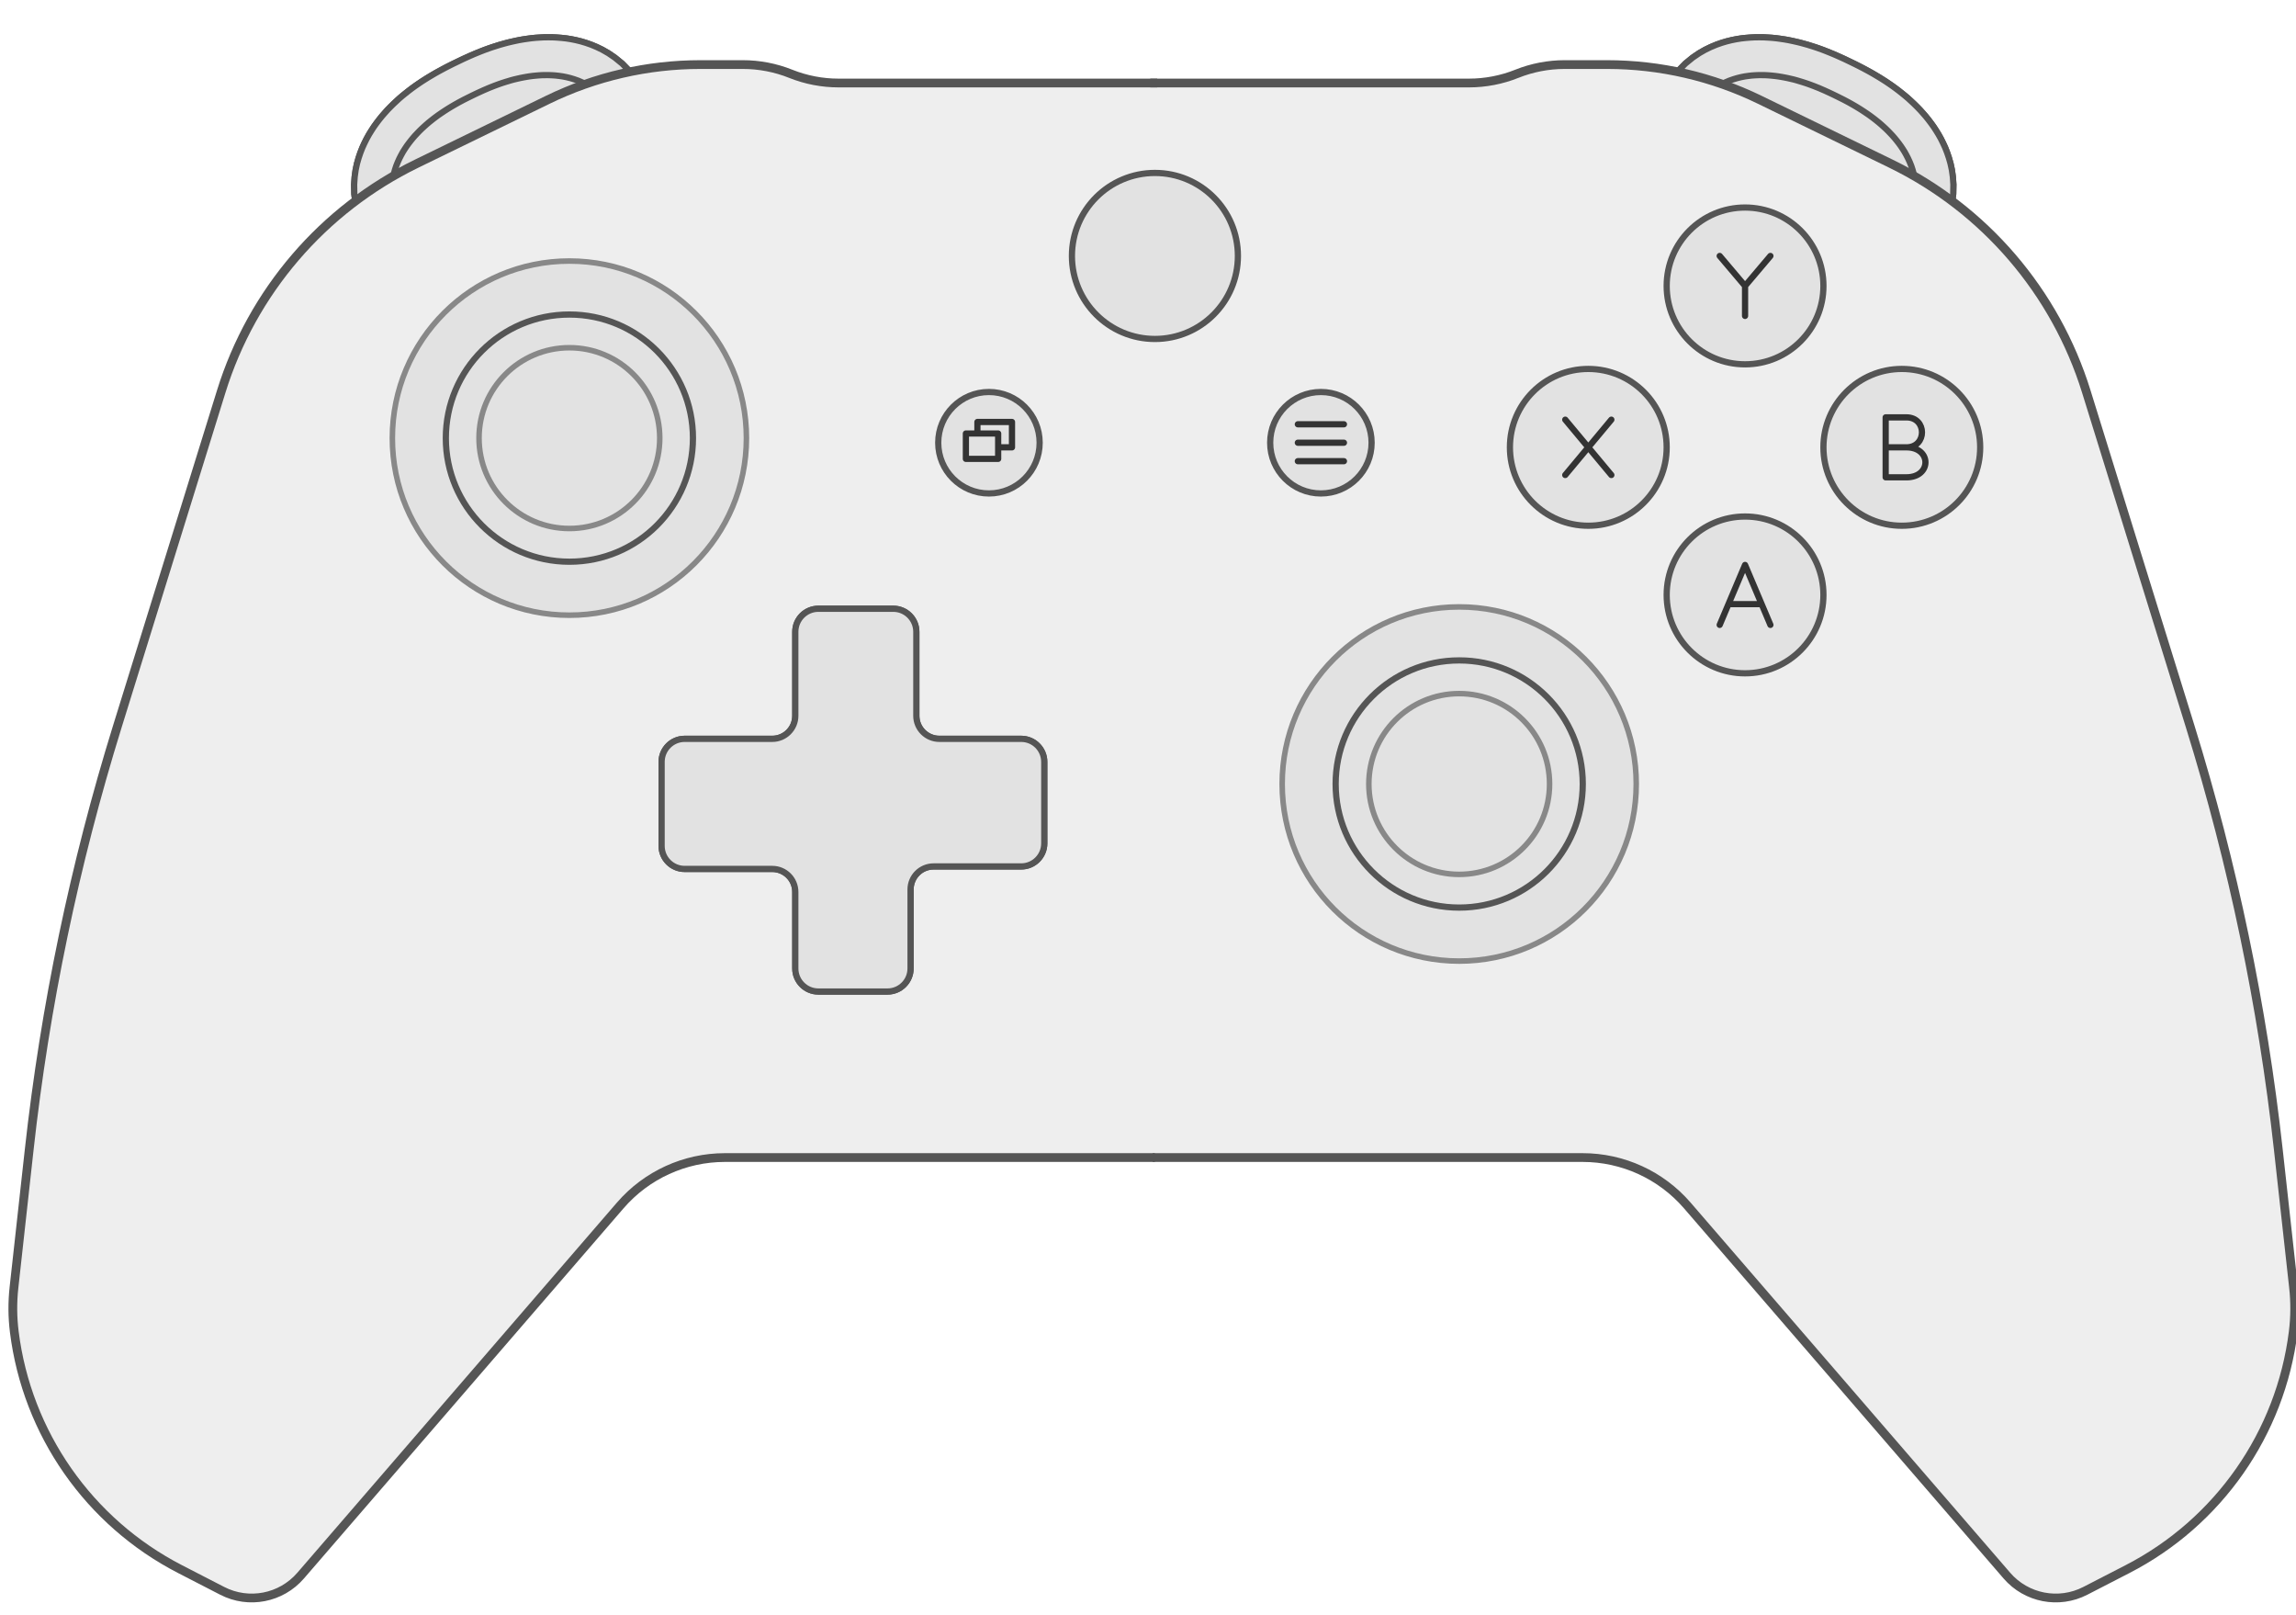
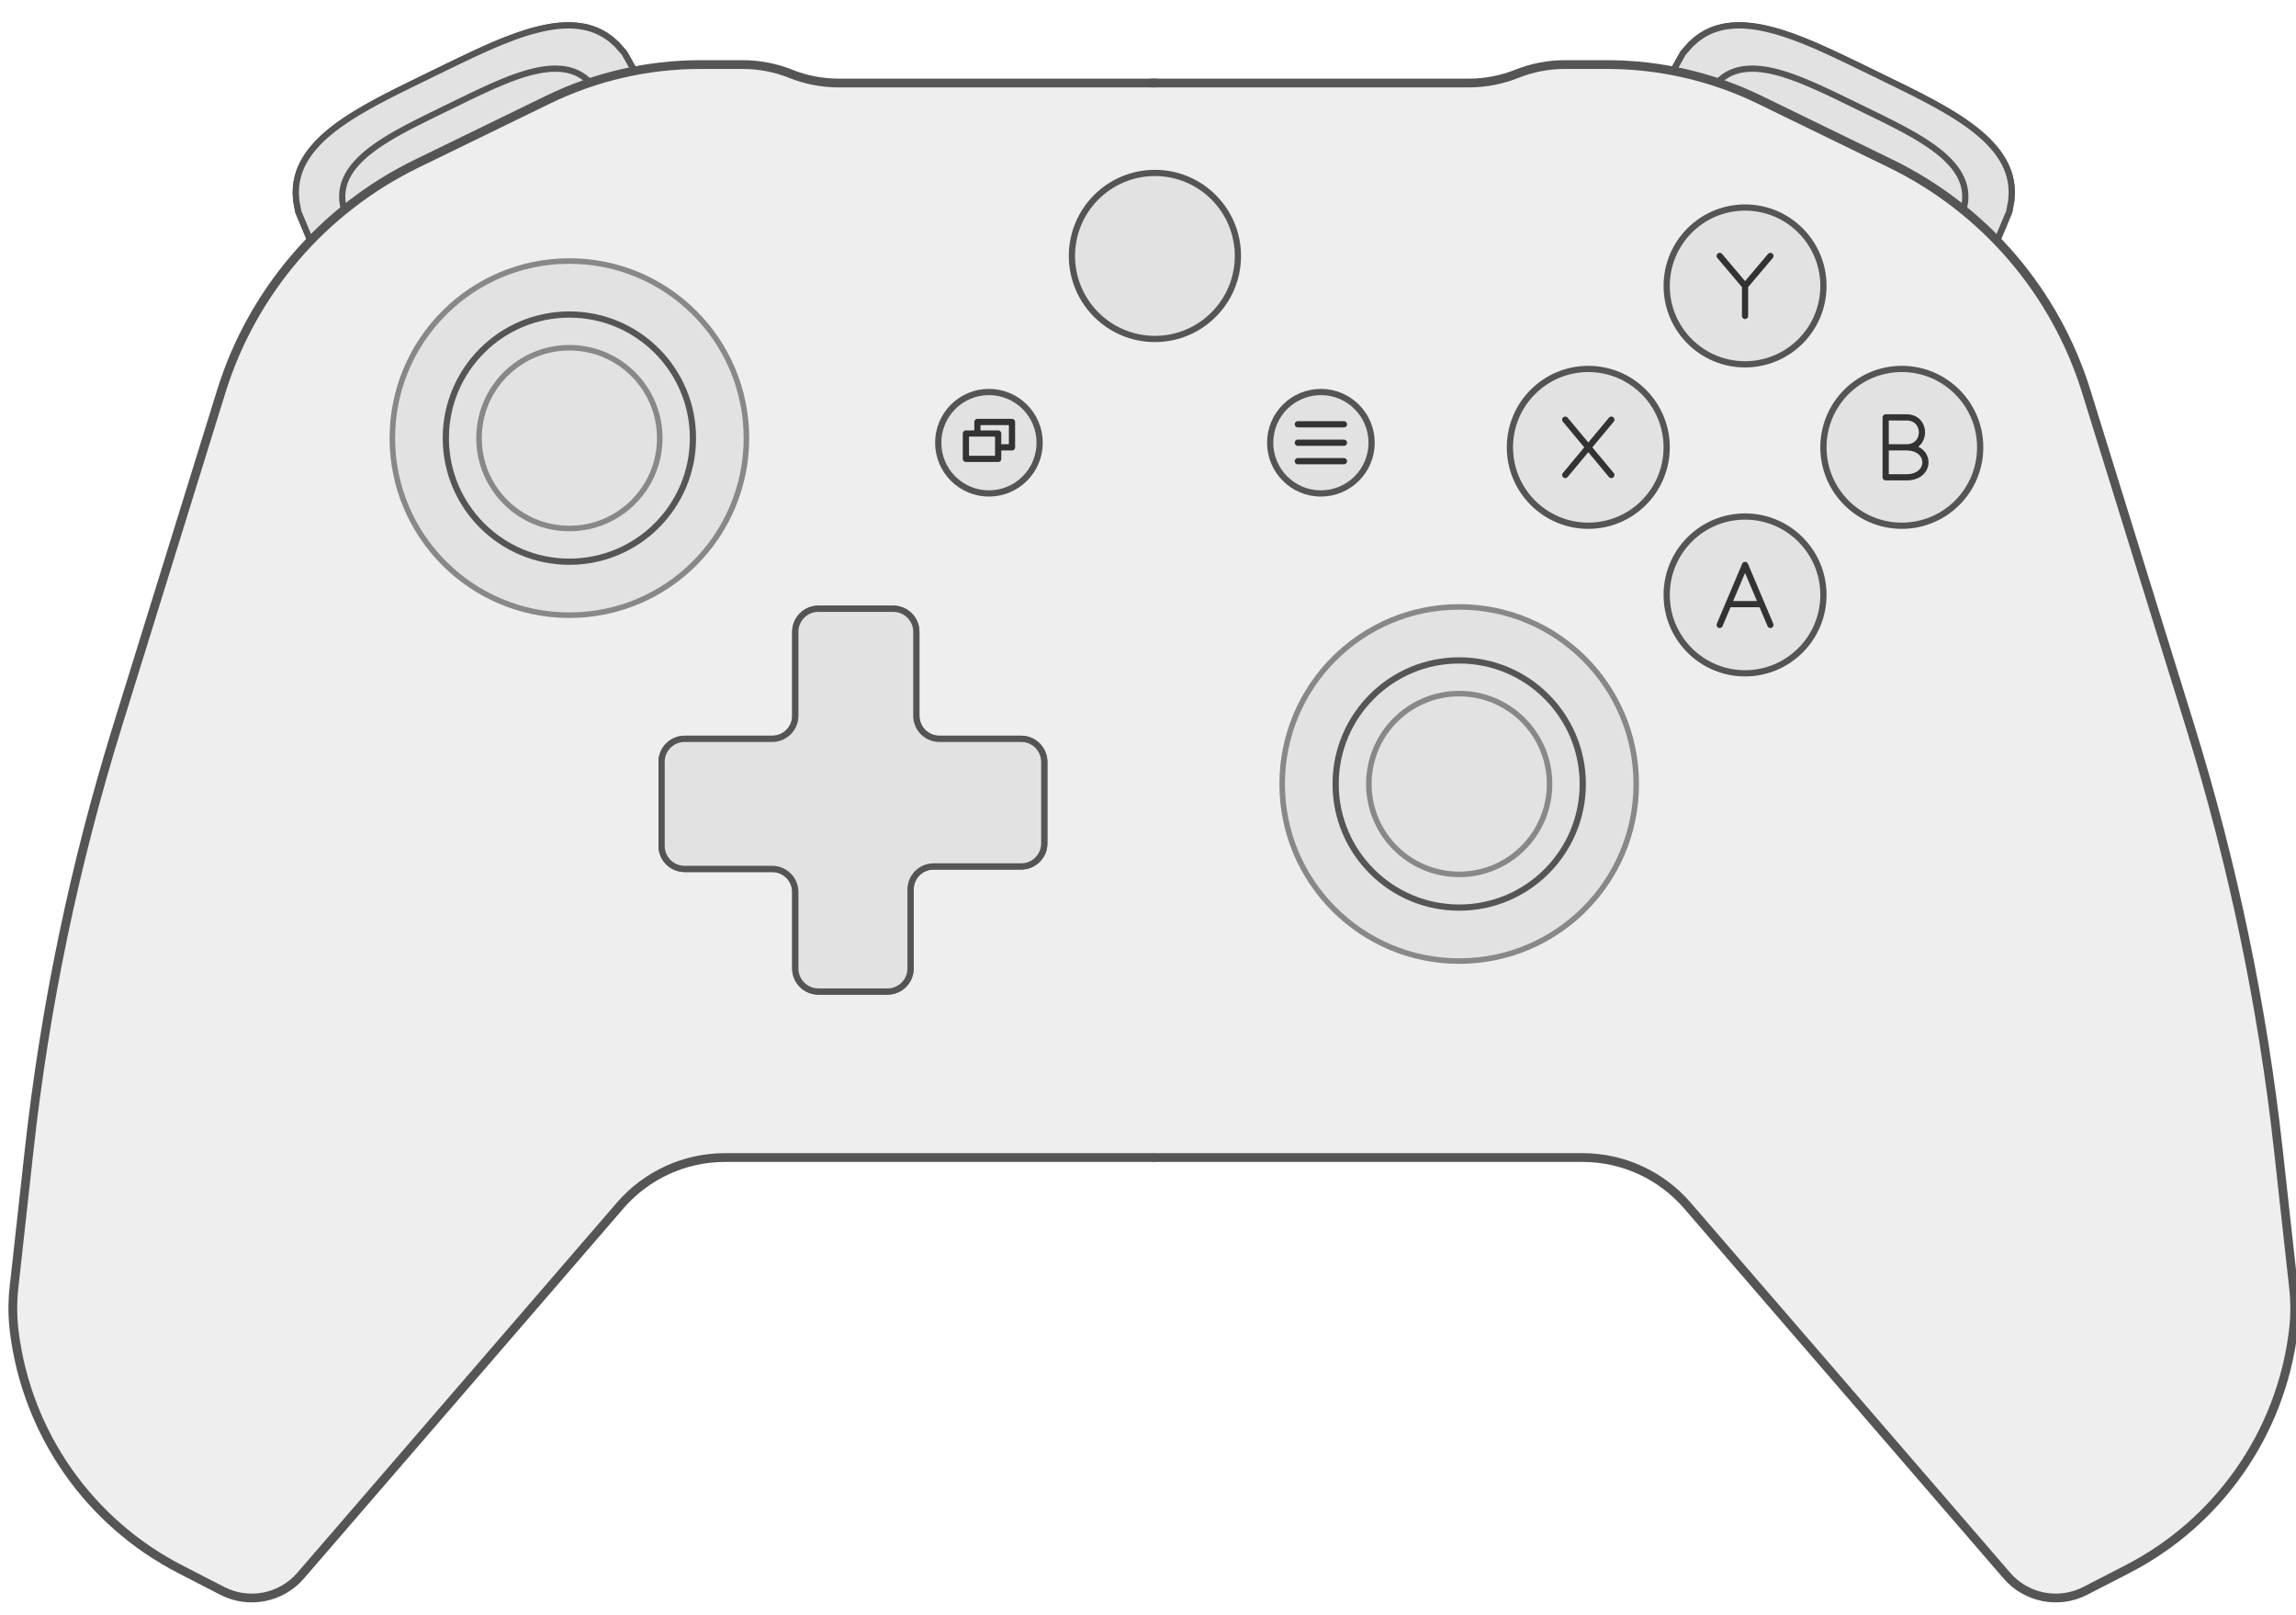
<svg xmlns="http://www.w3.org/2000/svg" viewBox="0 0 498 350">
  <style>
/* preview only: platforms map these classes to theme tokens */
.ol{fill:none;stroke:#555;stroke-width:1.9;stroke-linejoin:round}
.body-fill{fill:#eee;stroke:none}
.key{fill:#e2e2e2;stroke:#555;stroke-width:1.35;stroke-linejoin:round}
.arm{fill:#e2e2e2;stroke:none}
.well{fill:#e2e2e2;stroke:#888;stroke-width:1.2}
.stick{fill:#e2e2e2;stroke:#555;stroke-width:1.35}
.cap{fill:#e2e2e2;stroke:#888;stroke-width:1.2}
.glyph{fill:none;stroke:#333;stroke-width:1.35;stroke-linecap:round;stroke-linejoin:round}
</style>
  <path class="body-fill" d="M251 18H181.885C178.328 18 174.803 17.321 171.5 16C168.197 14.679 164.672 14 161.115 14H151.934C140.462 14 129.14 16.61 118.825 21.631L90.409 35.465C70.049 45.377 54.694 63.268 47.984 84.896L25.452 157.527C16.172 187.441 9.769 218.172 6.332 249.303L3.03 279.202C2.678 282.39 2.701 285.608 3.099 288.79C5.853 310.824 19.306 330.078 39.048 340.243L48.2 344.955C53.95 347.915 60.978 346.552 65.204 341.658L134.526 261.391C140.224 254.793 148.512 251 157.23 251H250.5Z" />
  <path class="body-fill" d="M249.5 18H318.615C322.172 18 325.697 17.321 329 16C332.303 14.679 335.828 14 339.385 14H348.566C360.038 14 371.36 16.61 381.675 21.631L410.091 35.465C430.451 45.377 445.806 63.268 452.516 84.896L475.048 157.527C484.328 187.441 490.731 218.172 494.168 249.303L497.47 279.202C497.822 282.39 497.799 285.608 497.401 288.79C494.647 310.824 481.194 330.078 461.452 340.243L452.3 344.955C446.551 347.915 439.522 346.552 435.296 341.658L365.974 261.391C360.276 254.793 351.988 251 343.27 251H250Z" />
-   <path id="LeftTrigger" class="key" d="M77.06 43.62L76.85 42.06L76.81 40.03L76.93 38.32L77.14 36.83L77.43 35.48L77.78 34.25L78.17 33.1L78.59 32.03L79.05 31.03L79.53 30.07L80.03 29.17L80.56 28.31L81.1 27.48L81.67 26.69L82.24 25.94L82.83 25.21L83.44 24.51L84.05 23.83L84.68 23.18L85.32 22.55L85.97 21.94L86.62 21.34L87.29 20.77L87.97 20.22L88.65 19.68L89.34 19.16L90.04 18.65L90.75 18.16L91.46 17.68L92.18 17.22L92.9 16.77L93.64 16.33L94.37 15.9L95.12 15.48L95.86 15.08L96.61 14.68L97.37 14.29L98.13 13.91L98.89 13.54L99.66 13.17L100.43 12.8L101.2 12.45L101.98 12.1L102.76 11.76L103.54 11.44L104.33 11.12L105.13 10.81L105.93 10.52L106.74 10.24L107.56 9.98L108.38 9.72L109.21 9.49L110.05 9.26L110.89 9.06L111.75 8.87L112.61 8.69L113.48 8.54L114.36 8.41L115.25 8.29L116.15 8.2L117.06 8.14L117.99 8.09L118.93 8.08L119.88 8.09L120.84 8.14L121.83 8.22L122.83 8.33L123.85 8.49L124.9 8.7L125.97 8.96L127.08 9.29L128.22 9.69L129.4 10.18L130.64 10.78L131.95 11.53L133.36 12.49L134.94 13.78L136.68 15.56L136.64 15.56L135.9 15.72L135.15 15.88L134.41 16.06L133.68 16.24L132.94 16.42L132.2 16.62L131.47 16.82L130.74 17.03L130.01 17.25L129.29 17.47L128.56 17.7L127.84 17.94L127.12 18.19L126.4 18.44L125.69 18.7L124.97 18.97L124.26 19.24L123.56 19.53L122.85 19.81L122.15 20.11L121.45 20.42L120.75 20.73L120.06 21.05L119.37 21.37L118.68 21.7L117.99 22.04L117.31 22.37L116.62 22.7L115.94 23.04L115.25 23.37L114.57 23.7L113.89 24.04L113.2 24.37L112.52 24.7L111.83 25.04L111.15 25.37L110.46 25.7L109.78 26.04L109.09 26.37L108.41 26.7L107.72 27.04L107.04 27.37L106.35 27.7L105.67 28.04L104.99 28.37L104.3 28.7L103.62 29.04L102.93 29.37L102.25 29.7L101.56 30.04L100.88 30.37L100.19 30.7L99.51 31.04L98.82 31.37L98.14 31.7L97.45 32.04L96.77 32.37L96.09 32.7L95.4 33.03L94.72 33.37L94.03 33.7L93.35 34.03L92.66 34.37L91.98 34.7L91.29 35.03L90.61 35.37L89.92 35.71L89.23 36.05L88.54 36.4L87.86 36.76L87.18 37.12L86.51 37.49L85.84 37.87L85.18 38.25L84.51 38.64L83.86 39.03L83.2 39.43L82.56 39.84L81.91 40.25L81.27 40.66L80.63 41.09L80 41.51L79.38 41.95L78.75 42.39L78.13 42.83L77.52 43.28Z" />
-   <path id="LeftTriggerFill" class="key" d="M77.06 43.62L76.85 42.06L76.81 40.03L76.93 38.32L77.14 36.83L77.43 35.48L77.78 34.25L78.17 33.1L78.59 32.03L79.05 31.03L79.53 30.07L80.03 29.17L80.56 28.31L81.1 27.48L81.67 26.69L82.24 25.94L82.83 25.21L83.44 24.51L84.05 23.83L84.68 23.18L85.32 22.55L85.97 21.94L86.62 21.34L87.29 20.77L87.97 20.22L88.65 19.68L89.34 19.16L90.04 18.65L90.75 18.16L91.46 17.68L92.18 17.22L92.9 16.77L93.64 16.33L94.37 15.9L95.12 15.48L95.86 15.08L96.61 14.68L97.37 14.29L98.13 13.91L98.89 13.54L99.66 13.17L100.43 12.8L101.2 12.45L101.98 12.1L102.76 11.76L103.54 11.44L104.33 11.12L105.13 10.81L105.93 10.52L106.74 10.24L107.56 9.98L108.38 9.72L109.21 9.49L110.05 9.26L110.89 9.06L111.75 8.87L112.61 8.69L113.48 8.54L114.36 8.41L115.25 8.29L116.15 8.2L117.06 8.14L117.99 8.09L118.93 8.08L119.88 8.09L120.84 8.14L121.83 8.22L122.83 8.33L123.85 8.49L124.9 8.7L125.97 8.96L127.08 9.29L128.22 9.69L129.4 10.18L130.64 10.78L131.95 11.53L133.36 12.49L134.94 13.78L136.68 15.56L136.64 15.56L135.9 15.72L135.15 15.88L134.41 16.06L133.68 16.24L132.94 16.42L132.2 16.62L131.47 16.82L130.74 17.03L130.01 17.25L129.29 17.47L128.56 17.7L127.84 17.94L127.12 18.19L126.4 18.44L125.69 18.7L124.97 18.97L124.26 19.24L123.56 19.53L122.85 19.81L122.15 20.11L121.45 20.42L120.75 20.73L120.06 21.05L119.37 21.37L118.68 21.7L117.99 22.04L117.31 22.37L116.62 22.7L115.94 23.04L115.25 23.37L114.57 23.7L113.89 24.04L113.2 24.37L112.52 24.7L111.83 25.04L111.15 25.37L110.46 25.7L109.78 26.04L109.09 26.37L108.41 26.7L107.72 27.04L107.04 27.37L106.35 27.7L105.67 28.04L104.99 28.37L104.3 28.7L103.62 29.04L102.93 29.37L102.25 29.7L101.56 30.04L100.88 30.37L100.19 30.7L99.51 31.04L98.82 31.37L98.14 31.7L97.45 32.04L96.77 32.37L96.09 32.7L95.4 33.03L94.72 33.37L94.03 33.7L93.35 34.03L92.66 34.37L91.98 34.7L91.29 35.03L90.61 35.37L89.92 35.71L89.23 36.05L88.54 36.4L87.86 36.76L87.18 37.12L86.51 37.49L85.84 37.87L85.18 38.25L84.51 38.64L83.86 39.03L83.2 39.43L82.56 39.84L81.91 40.25L81.27 40.66L80.63 41.09L80 41.51L79.38 41.95L78.75 42.39L78.13 42.83L77.52 43.28Z" />
-   <path id="LeftBumper" class="key" d="M85.33 38.16L85.4 37.8L85.66 36.84L85.95 35.96L86.28 35.14L86.63 34.37L87 33.65L87.38 32.96L87.79 32.31L88.21 31.68L88.64 31.09L89.09 30.51L89.54 29.96L90 29.43L90.48 28.92L90.96 28.42L91.45 27.94L91.95 27.48L92.45 27.03L92.96 26.59L93.48 26.17L94 25.76L94.53 25.36L95.06 24.97L95.6 24.6L96.15 24.23L96.7 23.87L97.25 23.52L97.81 23.18L98.37 22.85L98.93 22.53L99.5 22.21L100.08 21.9L100.65 21.6L101.23 21.31L101.81 21.02L102.4 20.73L102.98 20.45L103.57 20.17L104.16 19.9L104.75 19.63L105.35 19.37L105.95 19.11L106.55 18.87L107.16 18.63L107.77 18.4L108.38 18.18L109 17.97L109.63 17.77L110.26 17.58L110.89 17.39L111.53 17.22L112.18 17.07L112.83 16.92L113.49 16.79L114.15 16.67L114.83 16.56L115.5 16.47L116.19 16.4L116.89 16.34L117.59 16.3L118.31 16.29L119.03 16.29L119.77 16.32L120.52 16.37L121.28 16.46L122.06 16.57L122.86 16.73L123.68 16.93L124.52 17.18L125.4 17.49L126.31 17.88L126.99 18.23L126.88 18.27L126.16 18.53L125.45 18.79L124.74 19.06L124.03 19.34L123.32 19.62L122.62 19.91L121.91 20.21L121.22 20.52L120.52 20.83L119.83 21.15L119.14 21.48L118.45 21.81L117.76 22.15L117.08 22.48L116.4 22.81L115.71 23.15L115.03 23.48L114.34 23.81L113.66 24.15L112.97 24.48L112.29 24.81L111.6 25.15L110.92 25.48L110.23 25.81L109.55 26.15L108.86 26.48L108.18 26.81L107.5 27.15L106.81 27.48L106.13 27.81L105.44 28.15L104.76 28.48L104.07 28.81L103.39 29.15L102.7 29.48L102.02 29.81L101.33 30.15L100.65 30.48L99.97 30.81L99.28 31.15L98.6 31.48L97.91 31.81L97.23 32.15L96.54 32.48L95.86 32.81L95.17 33.15L94.49 33.48L93.8 33.81L93.12 34.15L92.43 34.48L91.75 34.81L91.07 35.15L90.38 35.48L89.69 35.82L89 36.17L88.32 36.52L87.64 36.88L86.96 37.25L86.29 37.62L85.62 38Z" />
-   <path id="RightTrigger" class="key" d="M423.44 43.62L423.65 42.06L423.69 40.03L423.57 38.32L423.36 36.83L423.07 35.48L422.72 34.25L422.33 33.1L421.91 32.03L421.45 31.03L420.97 30.07L420.47 29.17L419.94 28.31L419.4 27.48L418.83 26.69L418.26 25.94L417.67 25.21L417.06 24.51L416.45 23.83L415.82 23.18L415.18 22.55L414.53 21.94L413.88 21.34L413.21 20.77L412.53 20.22L411.85 19.68L411.16 19.16L410.46 18.65L409.75 18.16L409.04 17.68L408.32 17.22L407.6 16.77L406.86 16.33L406.13 15.9L405.38 15.48L404.64 15.08L403.89 14.68L403.13 14.29L402.37 13.91L401.61 13.54L400.84 13.17L400.07 12.8L399.3 12.45L398.52 12.1L397.74 11.76L396.96 11.44L396.17 11.12L395.37 10.81L394.57 10.52L393.76 10.24L392.94 9.98L392.12 9.72L391.29 9.49L390.45 9.26L389.61 9.06L388.75 8.87L387.89 8.69L387.02 8.54L386.14 8.41L385.25 8.29L384.35 8.2L383.44 8.14L382.51 8.09L381.57 8.08L380.62 8.09L379.66 8.14L378.67 8.22L377.67 8.33L376.65 8.49L375.6 8.7L374.53 8.96L373.42 9.29L372.28 9.69L371.1 10.18L369.86 10.78L368.55 11.53L367.14 12.49L365.56 13.78L363.82 15.56L363.86 15.56L364.6 15.72L365.35 15.88L366.09 16.06L366.82 16.24L367.56 16.42L368.3 16.62L369.03 16.82L369.76 17.03L370.49 17.25L371.21 17.47L371.94 17.7L372.66 17.94L373.38 18.19L374.1 18.44L374.81 18.7L375.53 18.97L376.24 19.24L376.94 19.53L377.65 19.81L378.35 20.11L379.05 20.42L379.75 20.73L380.44 21.05L381.13 21.37L381.82 21.7L382.51 22.04L383.19 22.37L383.88 22.7L384.56 23.04L385.25 23.37L385.93 23.7L386.61 24.04L387.3 24.37L387.98 24.7L388.67 25.04L389.35 25.37L390.04 25.7L390.72 26.04L391.41 26.37L392.09 26.7L392.78 27.04L393.46 27.37L394.15 27.7L394.83 28.04L395.51 28.37L396.2 28.7L396.88 29.04L397.57 29.37L398.25 29.7L398.94 30.04L399.62 30.37L400.31 30.7L400.99 31.04L401.68 31.37L402.36 31.7L403.04 32.04L403.73 32.37L404.41 32.7L405.1 33.03L405.78 33.37L406.47 33.7L407.15 34.03L407.84 34.37L408.52 34.7L409.21 35.03L409.89 35.37L410.58 35.71L411.27 36.05L411.96 36.4L412.64 36.76L413.32 37.12L413.99 37.49L414.66 37.87L415.32 38.25L415.99 38.64L416.64 39.03L417.3 39.43L417.94 39.84L418.59 40.25L419.23 40.66L419.87 41.09L420.5 41.51L421.12 41.95L421.75 42.39L422.37 42.83L422.98 43.28Z" />
-   <path id="RightTriggerFill" class="key" d="M423.44 43.62L423.65 42.06L423.69 40.03L423.57 38.32L423.36 36.83L423.07 35.48L422.72 34.25L422.33 33.1L421.91 32.03L421.45 31.03L420.97 30.07L420.47 29.17L419.94 28.31L419.4 27.48L418.83 26.69L418.26 25.94L417.67 25.21L417.06 24.51L416.45 23.83L415.82 23.18L415.18 22.55L414.53 21.94L413.88 21.34L413.21 20.77L412.53 20.22L411.85 19.68L411.16 19.16L410.46 18.65L409.75 18.16L409.04 17.68L408.32 17.22L407.6 16.77L406.86 16.33L406.13 15.9L405.38 15.48L404.64 15.08L403.89 14.68L403.13 14.29L402.37 13.91L401.61 13.54L400.84 13.17L400.07 12.8L399.3 12.45L398.52 12.1L397.74 11.76L396.96 11.44L396.17 11.12L395.37 10.81L394.57 10.52L393.76 10.24L392.94 9.98L392.12 9.72L391.29 9.49L390.45 9.26L389.61 9.06L388.75 8.87L387.89 8.69L387.02 8.54L386.14 8.41L385.25 8.29L384.35 8.2L383.44 8.14L382.51 8.09L381.57 8.08L380.62 8.09L379.66 8.14L378.67 8.22L377.67 8.33L376.65 8.49L375.6 8.7L374.53 8.96L373.42 9.29L372.28 9.69L371.1 10.18L369.86 10.78L368.55 11.53L367.14 12.49L365.56 13.78L363.82 15.56L363.86 15.56L364.6 15.72L365.35 15.88L366.09 16.06L366.82 16.24L367.56 16.42L368.3 16.62L369.03 16.82L369.76 17.03L370.49 17.25L371.21 17.47L371.94 17.7L372.66 17.94L373.38 18.19L374.1 18.44L374.81 18.7L375.53 18.97L376.24 19.24L376.94 19.53L377.65 19.81L378.35 20.11L379.05 20.42L379.75 20.73L380.44 21.05L381.13 21.37L381.82 21.7L382.51 22.04L383.19 22.37L383.88 22.7L384.56 23.04L385.25 23.37L385.93 23.7L386.61 24.04L387.3 24.37L387.98 24.7L388.67 25.04L389.35 25.37L390.04 25.7L390.72 26.04L391.41 26.37L392.09 26.7L392.78 27.04L393.46 27.37L394.15 27.7L394.83 28.04L395.51 28.37L396.2 28.7L396.88 29.04L397.57 29.37L398.25 29.7L398.94 30.04L399.62 30.37L400.31 30.7L400.99 31.04L401.68 31.37L402.36 31.7L403.04 32.04L403.73 32.37L404.41 32.7L405.1 33.03L405.78 33.37L406.47 33.7L407.15 34.03L407.84 34.37L408.52 34.7L409.21 35.03L409.89 35.37L410.58 35.71L411.27 36.05L411.96 36.4L412.64 36.76L413.32 37.12L413.99 37.49L414.66 37.87L415.32 38.25L415.99 38.64L416.64 39.03L417.3 39.43L417.94 39.84L418.59 40.25L419.23 40.66L419.87 41.09L420.5 41.51L421.12 41.95L421.75 42.39L422.37 42.83L422.98 43.28Z" />
-   <path id="RightBumper" class="key" d="M415.17 38.16L415.1 37.8L414.84 36.84L414.55 35.96L414.22 35.14L413.87 34.37L413.5 33.65L413.12 32.96L412.71 32.31L412.29 31.68L411.86 31.09L411.41 30.51L410.96 29.96L410.5 29.43L410.02 28.92L409.54 28.42L409.05 27.94L408.55 27.48L408.05 27.03L407.54 26.59L407.02 26.17L406.5 25.76L405.97 25.36L405.44 24.97L404.9 24.6L404.35 24.23L403.8 23.87L403.25 23.52L402.69 23.18L402.13 22.85L401.57 22.53L401 22.21L400.42 21.9L399.85 21.6L399.27 21.31L398.69 21.02L398.1 20.73L397.52 20.45L396.93 20.17L396.34 19.9L395.75 19.63L395.15 19.37L394.55 19.11L393.95 18.87L393.34 18.63L392.73 18.4L392.12 18.18L391.5 17.97L390.87 17.77L390.24 17.58L389.61 17.39L388.97 17.22L388.32 17.07L387.67 16.92L387.01 16.79L386.35 16.67L385.67 16.56L385 16.47L384.31 16.4L383.61 16.34L382.91 16.3L382.19 16.29L381.47 16.29L380.73 16.32L379.98 16.37L379.22 16.46L378.44 16.57L377.64 16.73L376.82 16.93L375.98 17.18L375.1 17.49L374.19 17.88L373.51 18.23L373.62 18.27L374.34 18.53L375.05 18.79L375.76 19.06L376.47 19.34L377.18 19.62L377.88 19.91L378.59 20.21L379.28 20.52L379.98 20.83L380.67 21.15L381.36 21.48L382.05 21.81L382.74 22.15L383.42 22.48L384.1 22.81L384.79 23.15L385.47 23.48L386.16 23.81L386.84 24.15L387.53 24.48L388.21 24.81L388.9 25.15L389.58 25.48L390.27 25.81L390.95 26.15L391.63 26.48L392.32 26.81L393 27.15L393.69 27.48L394.37 27.81L395.06 28.15L395.74 28.48L396.43 28.81L397.11 29.15L397.8 29.48L398.48 29.81L399.17 30.15L399.85 30.48L400.53 30.81L401.22 31.15L401.9 31.48L402.59 31.81L403.27 32.15L403.96 32.48L404.64 32.81L405.33 33.15L406.01 33.48L406.7 33.81L407.38 34.15L408.07 34.48L408.75 34.81L409.43 35.15L410.12 35.48L410.81 35.82L411.5 36.17L412.18 36.52L412.86 36.88L413.54 37.25L414.21 37.62L414.88 38Z" />
+   <path id="LeftTrigger" class="key" d="M67.34 52.21L64.71 45.94L64.25 43.47L64.15 41.74L64.22 40.35L64.39 39.18L64.63 38.15L64.92 37.22L65.25 36.38L65.61 35.6L66 34.87L66.41 34.19L66.83 33.55L67.28 32.93L67.74 32.35L68.21 31.8L68.69 31.26L69.18 30.75L69.68 30.25L70.19 29.77L70.7 29.31L71.23 28.86L71.76 28.42L72.29 28L72.83 27.59L73.37 27.18L73.92 26.79L74.48 26.4L75.04 26.02L75.6 25.65L76.16 25.29L76.73 24.93L77.3 24.58L77.87 24.24L78.45 23.9L79.03 23.56L79.61 23.23L80.19 22.9L80.77 22.58L81.36 22.26L81.95 21.94L82.54 21.63L83.13 21.32L83.72 21.01L84.31 20.71L84.9 20.4L85.5 20.1L86.09 19.8L86.69 19.5L87.29 19.21L87.89 18.91L88.48 18.62L89.08 18.32L89.68 18.03L90.28 17.74L90.88 17.44L91.48 17.15L92.08 16.86L92.68 16.57L93.27 16.27L93.87 15.98L94.47 15.69L95.07 15.4L95.67 15.11L96.27 14.82L96.87 14.52L97.47 14.23L98.07 13.94L98.67 13.65L99.27 13.36L99.87 13.07L100.47 12.79L101.08 12.5L101.68 12.22L102.28 11.93L102.89 11.65L103.49 11.37L104.1 11.09L104.71 10.82L105.31 10.54L105.92 10.27L106.53 10L107.15 9.74L107.76 9.48L108.38 9.22L109 8.97L109.62 8.72L110.24 8.48L110.87 8.24L111.49 8.01L112.13 7.78L112.76 7.56L113.4 7.35L114.04 7.14L114.68 6.94L115.33 6.75L115.99 6.58L116.65 6.41L117.31 6.25L117.98 6.1L118.66 5.97L119.34 5.84L120.03 5.74L120.73 5.65L121.44 5.58L122.15 5.53L122.88 5.5L123.62 5.5L124.38 5.53L125.15 5.59L125.94 5.69L126.75 5.83L127.58 6.03L128.45 6.29L129.36 6.63L130.32 7.08L131.35 7.67L132.48 8.47L133.78 9.62L135.44 11.51L137.6 15.37L137.38 15.41L136.64 15.56L135.9 15.72L135.15 15.88L134.41 16.06L133.68 16.24L132.94 16.42L132.2 16.62L131.47 16.82L130.74 17.03L130.01 17.25L129.29 17.47L128.56 17.7L127.84 17.94L127.12 18.19L126.4 18.44L125.69 18.7L124.97 18.97L124.26 19.24L123.56 19.53L122.85 19.81L122.15 20.11L121.45 20.42L120.75 20.73L120.06 21.05L119.37 21.37L118.68 21.7L117.99 22.04L117.31 22.37L116.62 22.7L115.94 23.04L115.25 23.37L114.57 23.7L113.89 24.04L113.2 24.37L112.52 24.7L111.83 25.04L111.15 25.37L110.46 25.7L109.78 26.04L109.09 26.37L108.41 26.7L107.72 27.04L107.04 27.37L106.35 27.7L105.67 28.04L104.99 28.37L104.3 28.7L103.62 29.04L102.93 29.37L102.25 29.7L101.56 30.04L100.88 30.37L100.19 30.7L99.51 31.04L98.82 31.37L98.14 31.7L97.45 32.04L96.77 32.37L96.09 32.7L95.4 33.03L94.72 33.37L94.03 33.7L93.35 34.03L92.66 34.37L91.98 34.7L91.29 35.03L90.61 35.37L89.92 35.71L89.23 36.05L88.54 36.4L87.86 36.76L87.18 37.12L86.51 37.49L85.84 37.87L85.18 38.25L84.51 38.64L83.86 39.03L83.2 39.43L82.56 39.84L81.91 40.25L81.27 40.66L80.63 41.09L80 41.51L79.38 41.95L78.75 42.39L78.13 42.83L77.52 43.28L76.91 43.74L76.31 44.2L75.71 44.66L75.11 45.13L74.52 45.61L73.93 46.09L73.35 46.58L72.78 47.07L72.2 47.57L71.64 48.07L71.07 48.58L70.52 49.09L69.96 49.61L69.42 50.13L68.87 50.66L68.34 51.19L67.8 51.73Z" />
+   <path id="LeftTriggerFill" class="key" d="M67.34 52.21L64.71 45.94L64.25 43.47L64.15 41.74L64.22 40.35L64.39 39.18L64.63 38.15L64.92 37.22L65.25 36.38L65.61 35.6L66 34.87L66.41 34.19L66.83 33.55L67.28 32.93L67.74 32.35L68.21 31.8L68.69 31.26L69.18 30.75L69.68 30.25L70.19 29.77L70.7 29.31L71.23 28.86L71.76 28.42L72.29 28L72.83 27.59L73.37 27.18L73.92 26.79L74.48 26.4L75.04 26.02L75.6 25.65L76.16 25.29L76.73 24.93L77.3 24.58L77.87 24.24L78.45 23.9L79.03 23.56L79.61 23.23L80.19 22.9L80.77 22.58L81.36 22.26L81.95 21.94L82.54 21.63L83.13 21.32L83.72 21.01L84.31 20.71L84.9 20.4L85.5 20.1L86.09 19.8L86.69 19.5L87.29 19.21L87.89 18.91L88.48 18.62L89.08 18.32L89.68 18.03L90.28 17.74L90.88 17.44L91.48 17.15L92.08 16.86L92.68 16.57L93.27 16.27L93.87 15.98L94.47 15.69L95.07 15.4L95.67 15.11L96.27 14.82L96.87 14.52L97.47 14.23L98.07 13.94L98.67 13.65L99.27 13.36L99.87 13.07L100.47 12.79L101.08 12.5L101.68 12.22L102.28 11.93L102.89 11.65L103.49 11.37L104.1 11.09L104.71 10.82L105.31 10.54L105.92 10.27L106.53 10L107.15 9.74L107.76 9.48L108.38 9.22L109 8.97L109.62 8.72L110.24 8.48L110.87 8.24L111.49 8.01L112.13 7.78L112.76 7.56L113.4 7.35L114.04 7.14L114.68 6.94L115.33 6.75L115.99 6.58L116.65 6.41L117.31 6.25L117.98 6.1L118.66 5.97L119.34 5.84L120.03 5.74L120.73 5.65L121.44 5.58L122.15 5.53L122.88 5.5L123.62 5.5L124.38 5.53L125.15 5.59L125.94 5.69L126.75 5.83L127.58 6.03L128.45 6.29L129.36 6.63L130.32 7.08L131.35 7.67L132.48 8.47L133.78 9.62L135.44 11.51L137.6 15.37L137.38 15.41L136.64 15.56L135.9 15.72L135.15 15.88L134.41 16.06L133.68 16.24L132.94 16.42L132.2 16.62L131.47 16.82L130.74 17.03L130.01 17.25L129.29 17.47L128.56 17.7L127.84 17.94L127.12 18.19L126.4 18.44L125.69 18.7L124.97 18.97L124.26 19.24L123.56 19.53L122.85 19.81L122.15 20.11L121.45 20.42L120.75 20.73L120.06 21.05L119.37 21.37L118.68 21.7L117.99 22.04L117.31 22.37L116.62 22.7L115.94 23.04L115.25 23.37L114.57 23.7L113.89 24.04L113.2 24.37L112.52 24.7L111.83 25.04L111.15 25.37L110.46 25.7L109.78 26.04L109.09 26.37L108.41 26.7L107.72 27.04L107.04 27.37L106.35 27.7L105.67 28.04L104.99 28.37L104.3 28.7L103.62 29.04L102.93 29.37L102.25 29.7L101.56 30.04L100.88 30.37L100.19 30.7L99.51 31.04L98.82 31.37L98.14 31.7L97.45 32.04L96.77 32.37L96.09 32.7L95.4 33.03L94.72 33.37L94.03 33.7L93.35 34.03L92.66 34.37L91.98 34.7L91.29 35.03L90.61 35.37L89.92 35.71L89.23 36.05L88.54 36.4L87.86 36.76L87.18 37.12L86.51 37.49L85.84 37.87L85.18 38.25L84.51 38.64L83.86 39.03L83.2 39.43L82.56 39.84L81.91 40.25L81.27 40.66L80.63 41.09L80 41.51L79.38 41.95L78.75 42.39L78.13 42.83L77.52 43.28L76.91 43.74L76.31 44.2L75.71 44.66L75.11 45.13L74.52 45.61L73.93 46.09L73.35 46.58L72.78 47.07L72.2 47.57L71.64 48.07L71.07 48.58L70.52 49.09L69.96 49.61L69.42 50.13L68.87 50.66L68.34 51.19L67.8 51.73Z" />
+   <path id="LeftBumper" class="key" d="M74.65 45.51L74.53 45.21L74.25 43.48L74.23 42.26L74.32 41.28L74.48 40.44L74.69 39.71L74.94 39.04L75.21 38.44L75.51 37.87L75.82 37.35L76.15 36.86L76.49 36.39L76.84 35.94L77.21 35.52L77.58 35.11L77.96 34.72L78.34 34.34L78.73 33.98L79.13 33.62L79.53 33.28L79.94 32.95L80.35 32.62L80.77 32.31L81.18 32L81.61 31.7L82.03 31.4L82.46 31.11L82.89 30.83L83.33 30.55L83.76 30.28L84.2 30.01L84.64 29.74L85.08 29.48L85.52 29.22L85.97 28.97L86.42 28.72L86.87 28.47L87.31 28.23L87.77 27.98L88.22 27.74L88.67 27.5L89.12 27.27L89.58 27.03L90.03 26.8L90.49 26.57L90.95 26.34L91.4 26.11L91.86 25.88L92.32 25.65L92.78 25.42L93.24 25.2L93.7 24.97L94.16 24.75L94.62 24.52L95.08 24.3L95.54 24.07L96 23.85L96.46 23.62L96.92 23.4L97.38 23.18L97.84 22.95L98.3 22.73L98.76 22.5L99.22 22.28L99.68 22.06L100.14 21.83L100.6 21.61L101.06 21.39L101.52 21.16L101.98 20.94L102.44 20.72L102.9 20.5L103.37 20.28L103.83 20.06L104.29 19.85L104.76 19.63L105.22 19.42L105.69 19.2L106.15 18.99L106.62 18.78L107.09 18.58L107.56 18.37L108.03 18.17L108.5 17.97L108.97 17.77L109.45 17.58L109.92 17.39L110.4 17.2L110.88 17.02L111.36 16.84L111.85 16.66L112.33 16.5L112.82 16.33L113.32 16.17L113.81 16.02L114.31 15.87L114.81 15.73L115.31 15.6L115.82 15.48L116.34 15.36L116.85 15.26L117.38 15.16L117.91 15.08L118.44 15.01L118.98 14.95L119.53 14.91L120.09 14.89L120.66 14.89L121.24 14.91L121.83 14.95L122.43 15.03L123.06 15.14L123.7 15.3L124.38 15.52L125.09 15.8L125.84 16.19L126.67 16.72L127.62 17.5L127.99 17.89L127.84 17.94L127.12 18.19L126.4 18.44L125.69 18.7L124.97 18.97L124.26 19.24L123.56 19.53L122.85 19.81L122.15 20.11L121.45 20.42L120.75 20.73L120.06 21.05L119.37 21.37L118.68 21.7L117.99 22.04L117.31 22.37L116.62 22.7L115.94 23.04L115.25 23.37L114.57 23.7L113.89 24.04L113.2 24.37L112.52 24.7L111.83 25.04L111.15 25.37L110.46 25.7L109.78 26.04L109.09 26.37L108.41 26.7L107.72 27.04L107.04 27.37L106.35 27.7L105.67 28.04L104.99 28.37L104.3 28.7L103.62 29.04L102.93 29.37L102.25 29.7L101.56 30.04L100.88 30.37L100.19 30.7L99.51 31.04L98.82 31.37L98.14 31.7L97.45 32.04L96.77 32.37L96.09 32.7L95.4 33.03L94.72 33.37L94.03 33.7L93.35 34.03L92.66 34.37L91.98 34.7L91.29 35.03L90.61 35.37L89.92 35.71L89.23 36.05L88.54 36.4L87.86 36.76L87.18 37.12L86.51 37.49L85.84 37.87L85.18 38.25L84.51 38.64L83.86 39.03L83.2 39.43L82.56 39.84L81.91 40.25L81.27 40.66L80.63 41.09L80 41.51L79.38 41.95L78.75 42.39L78.13 42.83L77.52 43.28L76.91 43.74L76.31 44.2L75.71 44.66L75.11 45.13Z" />
+   <path id="RightTrigger" class="key" d="M433.16 52.21L435.79 45.94L436.25 43.47L436.35 41.74L436.28 40.35L436.11 39.18L435.87 38.15L435.58 37.22L435.25 36.38L434.89 35.6L434.5 34.87L434.09 34.19L433.67 33.55L433.22 32.93L432.76 32.35L432.29 31.8L431.81 31.26L431.32 30.75L430.82 30.25L430.31 29.77L429.8 29.31L429.27 28.86L428.74 28.42L428.21 28L427.67 27.59L427.12 27.18L426.58 26.79L426.02 26.4L425.46 26.02L424.9 25.65L424.34 25.29L423.77 24.93L423.2 24.58L422.63 24.24L422.05 23.9L421.47 23.56L420.89 23.23L420.31 22.9L419.73 22.58L419.14 22.26L418.55 21.94L417.96 21.63L417.37 21.32L416.78 21.01L416.19 20.71L415.6 20.4L415 20.1L414.4 19.8L413.81 19.5L413.21 19.21L412.61 18.91L412.02 18.62L411.42 18.32L410.82 18.03L410.22 17.74L409.62 17.44L409.02 17.15L408.42 16.86L407.82 16.57L407.22 16.27L406.63 15.98L406.03 15.69L405.43 15.4L404.83 15.11L404.23 14.82L403.63 14.52L403.03 14.23L402.43 13.94L401.83 13.65L401.23 13.36L400.63 13.07L400.03 12.79L399.42 12.5L398.82 12.22L398.22 11.93L397.61 11.65L397.01 11.37L396.4 11.09L395.79 10.82L395.19 10.54L394.58 10.27L393.97 10L393.35 9.74L392.74 9.48L392.12 9.22L391.5 8.97L390.88 8.72L390.26 8.48L389.63 8.24L389.01 8.01L388.37 7.78L387.74 7.56L387.1 7.35L386.46 7.14L385.82 6.94L385.17 6.75L384.51 6.58L383.85 6.41L383.19 6.25L382.52 6.1L381.84 5.97L381.16 5.84L380.47 5.74L379.77 5.65L379.06 5.58L378.35 5.53L377.62 5.5L376.88 5.5L376.12 5.53L375.35 5.59L374.56 5.69L373.75 5.83L372.91 6.03L372.05 6.29L371.14 6.63L370.18 7.08L369.15 7.67L368.02 8.47L366.72 9.62L365.06 11.51L362.9 15.37L363.12 15.41L363.86 15.56L364.6 15.72L365.35 15.88L366.09 16.06L366.82 16.24L367.56 16.42L368.3 16.62L369.03 16.82L369.76 17.03L370.49 17.25L371.21 17.47L371.94 17.7L372.66 17.94L373.38 18.19L374.1 18.44L374.81 18.7L375.53 18.97L376.24 19.24L376.94 19.53L377.65 19.81L378.35 20.11L379.05 20.42L379.75 20.73L380.44 21.05L381.13 21.37L381.82 21.7L382.51 22.04L383.19 22.37L383.88 22.7L384.56 23.04L385.25 23.37L385.93 23.7L386.61 24.04L387.3 24.37L387.98 24.7L388.67 25.04L389.35 25.37L390.04 25.7L390.72 26.04L391.41 26.37L392.09 26.7L392.78 27.04L393.46 27.37L394.15 27.7L394.83 28.04L395.51 28.37L396.2 28.7L396.88 29.04L397.57 29.37L398.25 29.7L398.94 30.04L399.62 30.37L400.31 30.7L400.99 31.04L401.68 31.37L402.36 31.7L403.04 32.04L403.73 32.37L404.41 32.7L405.1 33.03L405.78 33.37L406.47 33.7L407.15 34.03L407.84 34.37L408.52 34.7L409.21 35.03L409.89 35.37L410.58 35.71L411.27 36.05L411.96 36.4L412.64 36.76L413.32 37.12L413.99 37.49L414.66 37.87L415.32 38.25L415.99 38.64L416.64 39.03L417.3 39.43L417.94 39.84L418.59 40.25L419.23 40.66L419.87 41.09L420.5 41.51L421.12 41.95L421.75 42.39L422.37 42.83L422.98 43.28L423.59 43.74L424.19 44.2L424.79 44.66L425.39 45.13L425.98 45.61L426.57 46.09L427.15 46.58L427.72 47.07L428.3 47.57L428.86 48.07L429.43 48.58L429.98 49.09L430.54 49.61L431.08 50.13L431.63 50.66L432.16 51.19L432.7 51.73Z" />
+   <path id="RightTriggerFill" class="key" d="M433.16 52.21L435.79 45.94L436.25 43.47L436.35 41.74L436.28 40.35L436.11 39.18L435.87 38.15L435.58 37.22L435.25 36.38L434.89 35.6L434.5 34.87L434.09 34.19L433.67 33.55L433.22 32.93L432.76 32.35L432.29 31.8L431.81 31.26L431.32 30.75L430.82 30.25L430.31 29.77L429.8 29.31L429.27 28.86L428.74 28.42L428.21 28L427.67 27.59L427.12 27.18L426.58 26.79L426.02 26.4L425.46 26.02L424.9 25.65L424.34 25.29L423.77 24.93L423.2 24.58L422.63 24.24L422.05 23.9L421.47 23.56L420.89 23.23L420.31 22.9L419.73 22.58L419.14 22.26L418.55 21.94L417.96 21.63L417.37 21.32L416.78 21.01L416.19 20.71L415.6 20.4L415 20.1L414.4 19.8L413.81 19.5L413.21 19.21L412.61 18.91L412.02 18.62L411.42 18.32L410.82 18.03L410.22 17.74L409.62 17.44L409.02 17.15L408.42 16.86L407.82 16.57L407.22 16.27L406.63 15.98L406.03 15.69L405.43 15.4L404.83 15.11L404.23 14.82L403.63 14.52L403.03 14.23L402.43 13.94L401.83 13.65L401.23 13.36L400.63 13.07L400.03 12.79L399.42 12.5L398.82 12.22L398.22 11.93L397.61 11.65L397.01 11.37L396.4 11.09L395.79 10.82L395.19 10.54L394.58 10.27L393.97 10L393.35 9.74L392.74 9.48L392.12 9.22L391.5 8.97L390.88 8.72L390.26 8.48L389.63 8.24L389.01 8.01L388.37 7.78L387.74 7.56L387.1 7.35L386.46 7.14L385.82 6.94L385.17 6.75L384.51 6.58L383.85 6.41L383.19 6.25L382.52 6.1L381.84 5.97L381.16 5.84L380.47 5.74L379.77 5.65L379.06 5.58L378.35 5.53L377.62 5.5L376.88 5.5L376.12 5.53L375.35 5.59L374.56 5.69L373.75 5.83L372.91 6.03L372.05 6.29L371.14 6.63L370.18 7.08L369.15 7.67L368.02 8.47L366.72 9.62L365.06 11.51L362.9 15.37L363.12 15.41L363.86 15.56L364.6 15.72L365.35 15.88L366.09 16.06L366.82 16.24L367.56 16.42L368.3 16.62L369.03 16.82L369.76 17.03L370.49 17.25L371.21 17.47L371.94 17.7L372.66 17.94L373.38 18.19L374.1 18.44L374.81 18.7L375.53 18.97L376.24 19.24L376.94 19.53L377.65 19.81L378.35 20.11L379.05 20.42L379.75 20.73L380.44 21.05L381.13 21.37L381.82 21.7L382.51 22.04L383.19 22.37L383.88 22.7L384.56 23.04L385.25 23.37L385.93 23.7L386.61 24.04L387.3 24.37L387.98 24.7L388.67 25.04L389.35 25.37L390.04 25.7L390.72 26.04L391.41 26.37L392.09 26.7L392.78 27.04L393.46 27.37L394.15 27.7L394.83 28.04L395.51 28.37L396.2 28.7L396.88 29.04L397.57 29.37L398.25 29.7L398.94 30.04L399.62 30.37L400.31 30.7L400.99 31.04L401.68 31.37L402.36 31.7L403.04 32.04L403.73 32.37L404.41 32.7L405.1 33.03L405.78 33.37L406.47 33.7L407.15 34.03L407.84 34.37L408.52 34.7L409.21 35.03L409.89 35.37L410.58 35.71L411.27 36.05L411.96 36.4L412.64 36.76L413.32 37.12L413.99 37.49L414.66 37.87L415.32 38.25L415.99 38.64L416.64 39.03L417.3 39.43L417.94 39.84L418.59 40.25L419.23 40.66L419.87 41.09L420.5 41.51L421.12 41.95L421.75 42.39L422.37 42.83L422.98 43.28L423.59 43.74L424.19 44.2L424.79 44.66L425.39 45.13L425.98 45.61L426.57 46.09L427.15 46.58L427.72 47.07L428.3 47.57L428.86 48.07L429.43 48.58L429.98 49.09L430.54 49.61L431.08 50.13L431.63 50.66L432.16 51.19L432.7 51.73Z" />
+   <path id="RightBumper" class="key" d="M425.85 45.51L425.97 45.21L426.25 43.48L426.27 42.26L426.18 41.28L426.02 40.44L425.81 39.71L425.56 39.04L425.29 38.44L424.99 37.87L424.68 37.35L424.35 36.86L424.01 36.39L423.66 35.94L423.29 35.52L422.92 35.11L422.54 34.72L422.16 34.34L421.77 33.98L421.37 33.62L420.97 33.28L420.56 32.95L420.15 32.62L419.73 32.31L419.32 32L418.89 31.7L418.47 31.4L418.04 31.11L417.61 30.83L417.17 30.55L416.74 30.28L416.3 30.01L415.86 29.74L415.42 29.48L414.98 29.22L414.53 28.97L414.08 28.72L413.63 28.47L413.18 28.23L412.73 27.98L412.28 27.74L411.83 27.5L411.38 27.27L410.92 27.03L410.47 26.8L410.01 26.57L409.55 26.34L409.1 26.11L408.64 25.88L408.18 25.65L407.72 25.42L407.26 25.2L406.8 24.97L406.34 24.75L405.88 24.52L405.42 24.3L404.96 24.07L404.5 23.85L404.04 23.62L403.58 23.4L403.12 23.18L402.66 22.95L402.2 22.73L401.74 22.5L401.28 22.28L400.82 22.06L400.36 21.83L399.9 21.61L399.44 21.39L398.98 21.16L398.52 20.94L398.06 20.72L397.6 20.5L397.13 20.28L396.67 20.06L396.21 19.85L395.74 19.63L395.28 19.42L394.81 19.2L394.35 18.99L393.88 18.78L393.41 18.58L392.94 18.37L392.47 18.17L392 17.97L391.53 17.77L391.05 17.58L390.58 17.39L390.1 17.2L389.62 17.02L389.14 16.84L388.65 16.66L388.17 16.5L387.68 16.33L387.18 16.17L386.69 16.02L386.19 15.87L385.69 15.73L385.19 15.6L384.68 15.48L384.16 15.36L383.65 15.26L383.12 15.16L382.59 15.08L382.06 15.01L381.52 14.95L380.97 14.91L380.41 14.89L379.84 14.89L379.26 14.91L378.67 14.95L378.07 15.03L377.44 15.14L376.8 15.3L376.12 15.52L375.41 15.8L374.66 16.19L373.83 16.72L372.88 17.5L372.51 17.89L372.66 17.94L373.38 18.19L374.1 18.44L374.81 18.7L375.53 18.97L376.24 19.24L376.94 19.53L377.65 19.81L378.35 20.11L379.05 20.42L379.75 20.73L380.44 21.05L381.13 21.37L381.82 21.7L382.51 22.04L383.19 22.37L383.88 22.7L384.56 23.04L385.25 23.37L385.93 23.7L386.61 24.04L387.3 24.37L387.98 24.7L388.67 25.04L389.35 25.37L390.04 25.7L390.72 26.04L391.41 26.37L392.09 26.7L392.78 27.04L393.46 27.37L394.15 27.7L394.83 28.04L395.51 28.37L396.2 28.7L396.88 29.04L397.57 29.37L398.25 29.7L398.94 30.04L399.62 30.37L400.31 30.7L400.99 31.04L401.68 31.37L402.36 31.7L403.04 32.04L403.73 32.37L404.41 32.7L405.1 33.03L405.78 33.37L406.47 33.7L407.15 34.03L407.84 34.37L408.52 34.7L409.21 35.03L409.89 35.37L410.58 35.71L411.27 36.05L411.96 36.4L412.64 36.76L413.32 37.12L413.99 37.49L414.66 37.87L415.32 38.25L415.99 38.64L416.64 39.03L417.3 39.43L417.94 39.84L418.59 40.25L419.23 40.66L419.87 41.09L420.5 41.51L421.12 41.95L421.75 42.39L422.37 42.83L422.98 43.28L423.59 43.74L424.19 44.2L424.79 44.66L425.39 45.13Z" />
  <circle class="key" fill="none" cx="250.5" cy="55.5" r="18" />
  <circle id="View" class="key" cx="214.5" cy="96" r="11" />
  <circle id="Menu" class="key" cx="286.5" cy="96" r="11" />
  <path class="key" d="M143.5 165.209C143.5 162.448 145.739 160.209 148.5 160.209H167.5C170.261 160.209 172.5 157.971 172.5 155.209V137C172.5 134.239 174.739 132 177.5 132H193.75C196.511 132 198.75 134.239 198.75 137V155.209C198.75 157.971 200.989 160.209 203.75 160.209H221.5C224.261 160.209 226.5 162.448 226.5 165.209V182.876C226.5 185.637 224.261 187.876 221.5 187.876H202.5C199.739 187.876 197.5 190.114 197.5 192.876V210C197.5 212.761 195.261 215 192.5 215H177.5C174.739 215 172.5 212.761 172.5 210V193.418C172.5 190.657 170.261 188.418 167.5 188.418H148.5C145.739 188.418 143.5 186.18 143.5 183.418V165.209Z" />
  <path id="DPadUp" class="arm" d="M172.5 160.209V137C172.5 134.239 174.739 132 177.5 132H193.75C196.511 132 198.75 134.239 198.75 137V160.209Z" />
  <path id="DPadRight" class="arm" d="M198.75 160.209H221.5C224.261 160.209 226.5 162.448 226.5 165.209V182.876C226.5 185.637 224.261 187.876 221.5 187.876H198.75Z" />
  <path id="DPadDown" class="arm" d="M172.5 188.418V210C172.5 212.761 174.739 215 177.5 215H192.5C195.261 215 197.5 212.761 197.5 210V188.418Z" />
  <path id="DPadLeft" class="arm" d="M172.5 160.209H148.5C145.739 160.209 143.5 162.448 143.5 165.209V183.418C143.5 186.18 145.739 188.418 148.5 188.418H172.5Z" />
  <path class="key" fill="none" d="M143.5 165.209C143.5 162.448 145.739 160.209 148.5 160.209H167.5C170.261 160.209 172.5 157.971 172.5 155.209V137C172.5 134.239 174.739 132 177.5 132H193.75C196.511 132 198.75 134.239 198.75 137V155.209C198.75 157.971 200.989 160.209 203.75 160.209H221.5C224.261 160.209 226.5 162.448 226.5 165.209V182.876C226.5 185.637 224.261 187.876 221.5 187.876H202.5C199.739 187.876 197.5 190.114 197.5 192.876V210C197.5 212.761 195.261 215 192.5 215H177.5C174.739 215 172.5 212.761 172.5 210V193.418C172.5 190.657 170.261 188.418 167.5 188.418H148.5C145.739 188.418 143.5 186.18 143.5 183.418V165.209Z" />
  <circle id="Y" class="key" cx="378.5" cy="62" r="17" />
  <circle id="X" class="key" cx="344.5" cy="97" r="17" />
  <circle id="B" class="key" cx="412.5" cy="97" r="17" />
  <circle id="A" class="key" cx="378.5" cy="129" r="17" />
  <circle class="well" cx="123.5" cy="95" r="38.4" />
  <circle class="well" cx="316.5" cy="170" r="38.4" />
  <g id="LeftThumbstick" data-travel="10">
    <circle class="stick" cx="123.5" cy="95" r="26.8" />
    <circle id="LeftThumbstickClick" class="cap" cx="123.5" cy="95" r="19.6" />
  </g>
  <g id="RightThumbstick" data-travel="10">
    <circle class="stick" cx="316.5" cy="170" r="26.8" />
    <circle id="RightThumbstickClick" class="cap" cx="316.5" cy="170" r="19.6" />
  </g>
  <path class="glyph" data-for="A" transform="translate(378.5 129)" d="M-5.5 6.5L0 -6.5L5.5 6.5M-3 2H3" />
  <path class="glyph" data-for="B" transform="translate(412.5 97)" d="M-3.5 -6.5V6.5M-3.5 -6.5H1C5.5 -6.5 5.5 0 1 0H-3.5M1 0C6.5 0 6.5 6.5 1 6.5H-3.5" />
  <path class="glyph" data-for="X" transform="translate(344.5 97)" d="M-5 -6L5 6M5 -6L-5 6" />
  <path class="glyph" data-for="Y" transform="translate(378.5 62)" d="M-5.5 -6.5L0 0L5.5 -6.5M0 0V6.5" />
  <path class="glyph" data-for="Menu" d="M281.5 92H291.5M281.5 96H291.5M281.5 100H291.5" />
  <path class="glyph" data-for="View" d="M209.5 94H216.5V99.5H209.5ZM212 94V91.5H219.5V97H216.5" />
  <path class="ol" d="M251 18H181.885C178.328 18 174.803 17.321 171.5 16C168.197 14.679 164.672 14 161.115 14H151.934C140.462 14 129.14 16.61 118.825 21.631L90.409 35.465C70.049 45.377 54.694 63.268 47.984 84.896L25.452 157.527C16.172 187.441 9.769 218.172 6.332 249.303L3.03 279.202C2.678 282.39 2.701 285.608 3.099 288.79C5.853 310.824 19.306 330.078 39.048 340.243L48.2 344.955C53.95 347.915 60.978 346.552 65.204 341.658L134.526 261.391C140.224 254.793 148.512 251 157.23 251H250.5" />
  <path class="ol" d="M249.5 18H318.615C322.172 18 325.697 17.321 329 16C332.303 14.679 335.828 14 339.385 14H348.566C360.038 14 371.36 16.61 381.675 21.631L410.091 35.465C430.451 45.377 445.806 63.268 452.516 84.896L475.048 157.527C484.328 187.441 490.731 218.172 494.168 249.303L497.47 279.202C497.822 282.39 497.799 285.608 497.401 288.79C494.647 310.824 481.194 330.078 461.452 340.243L452.3 344.955C446.551 347.915 439.522 346.552 435.296 341.658L365.974 261.391C360.276 254.793 351.988 251 343.27 251H250" />
</svg>
